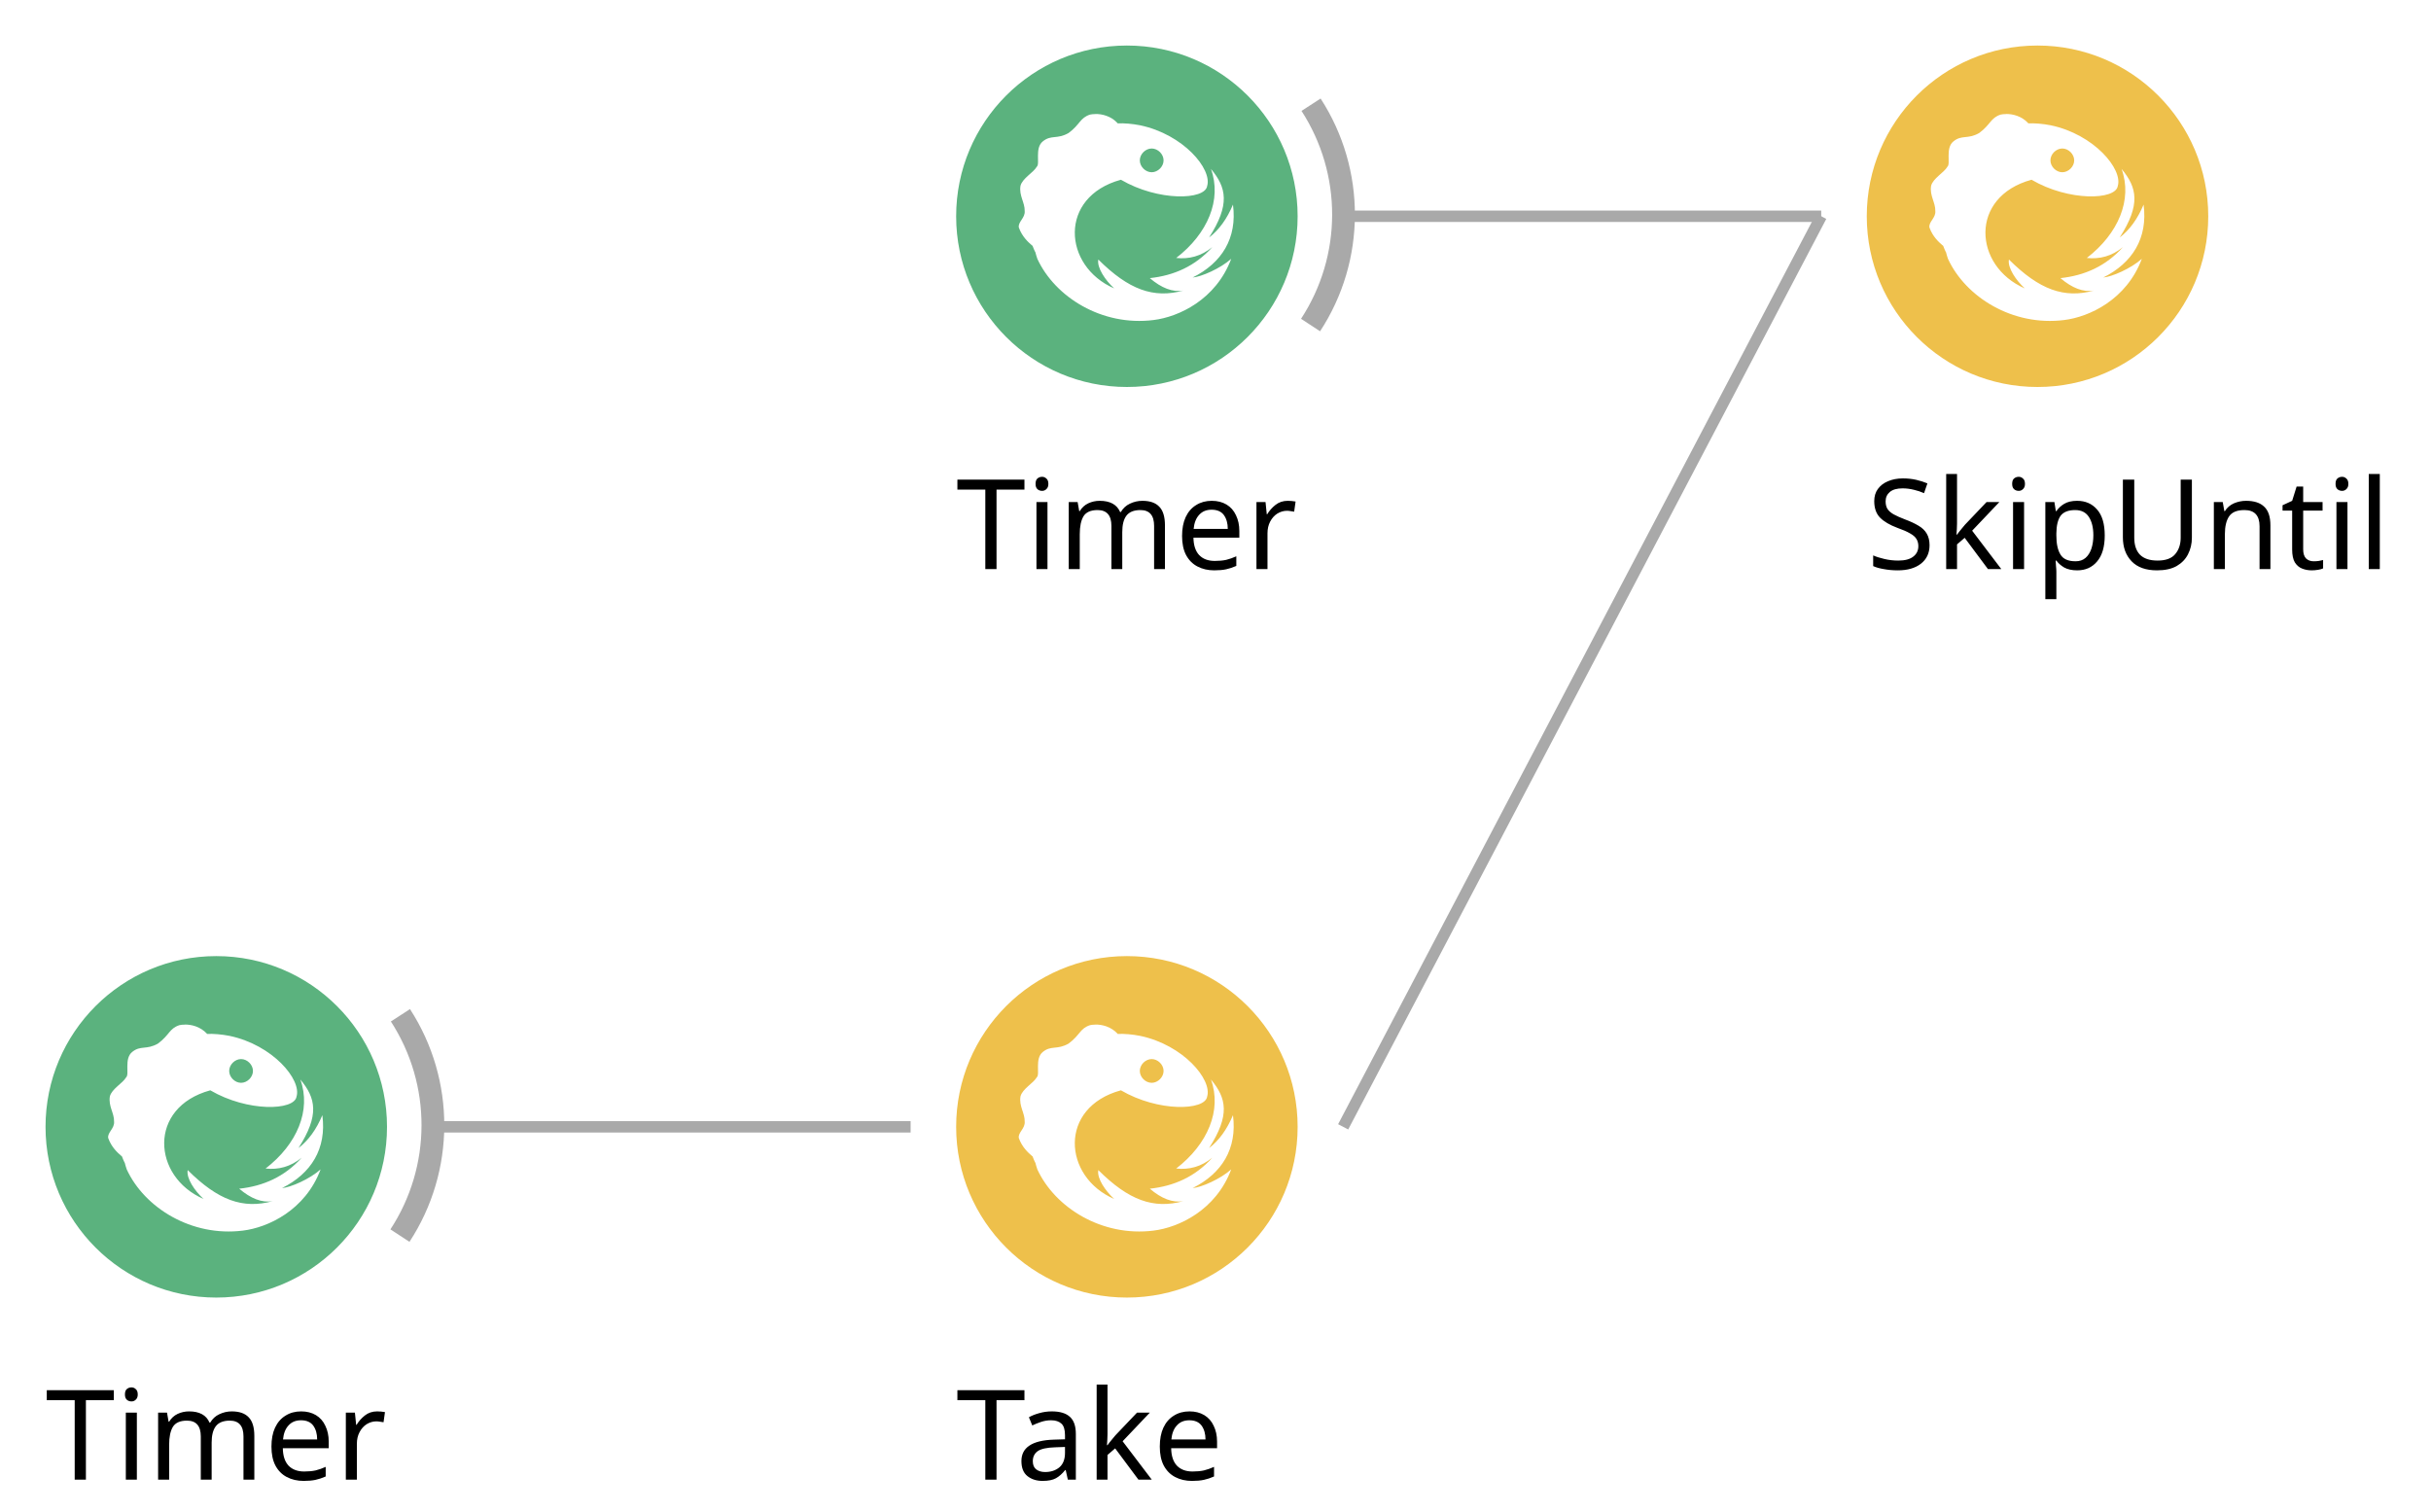
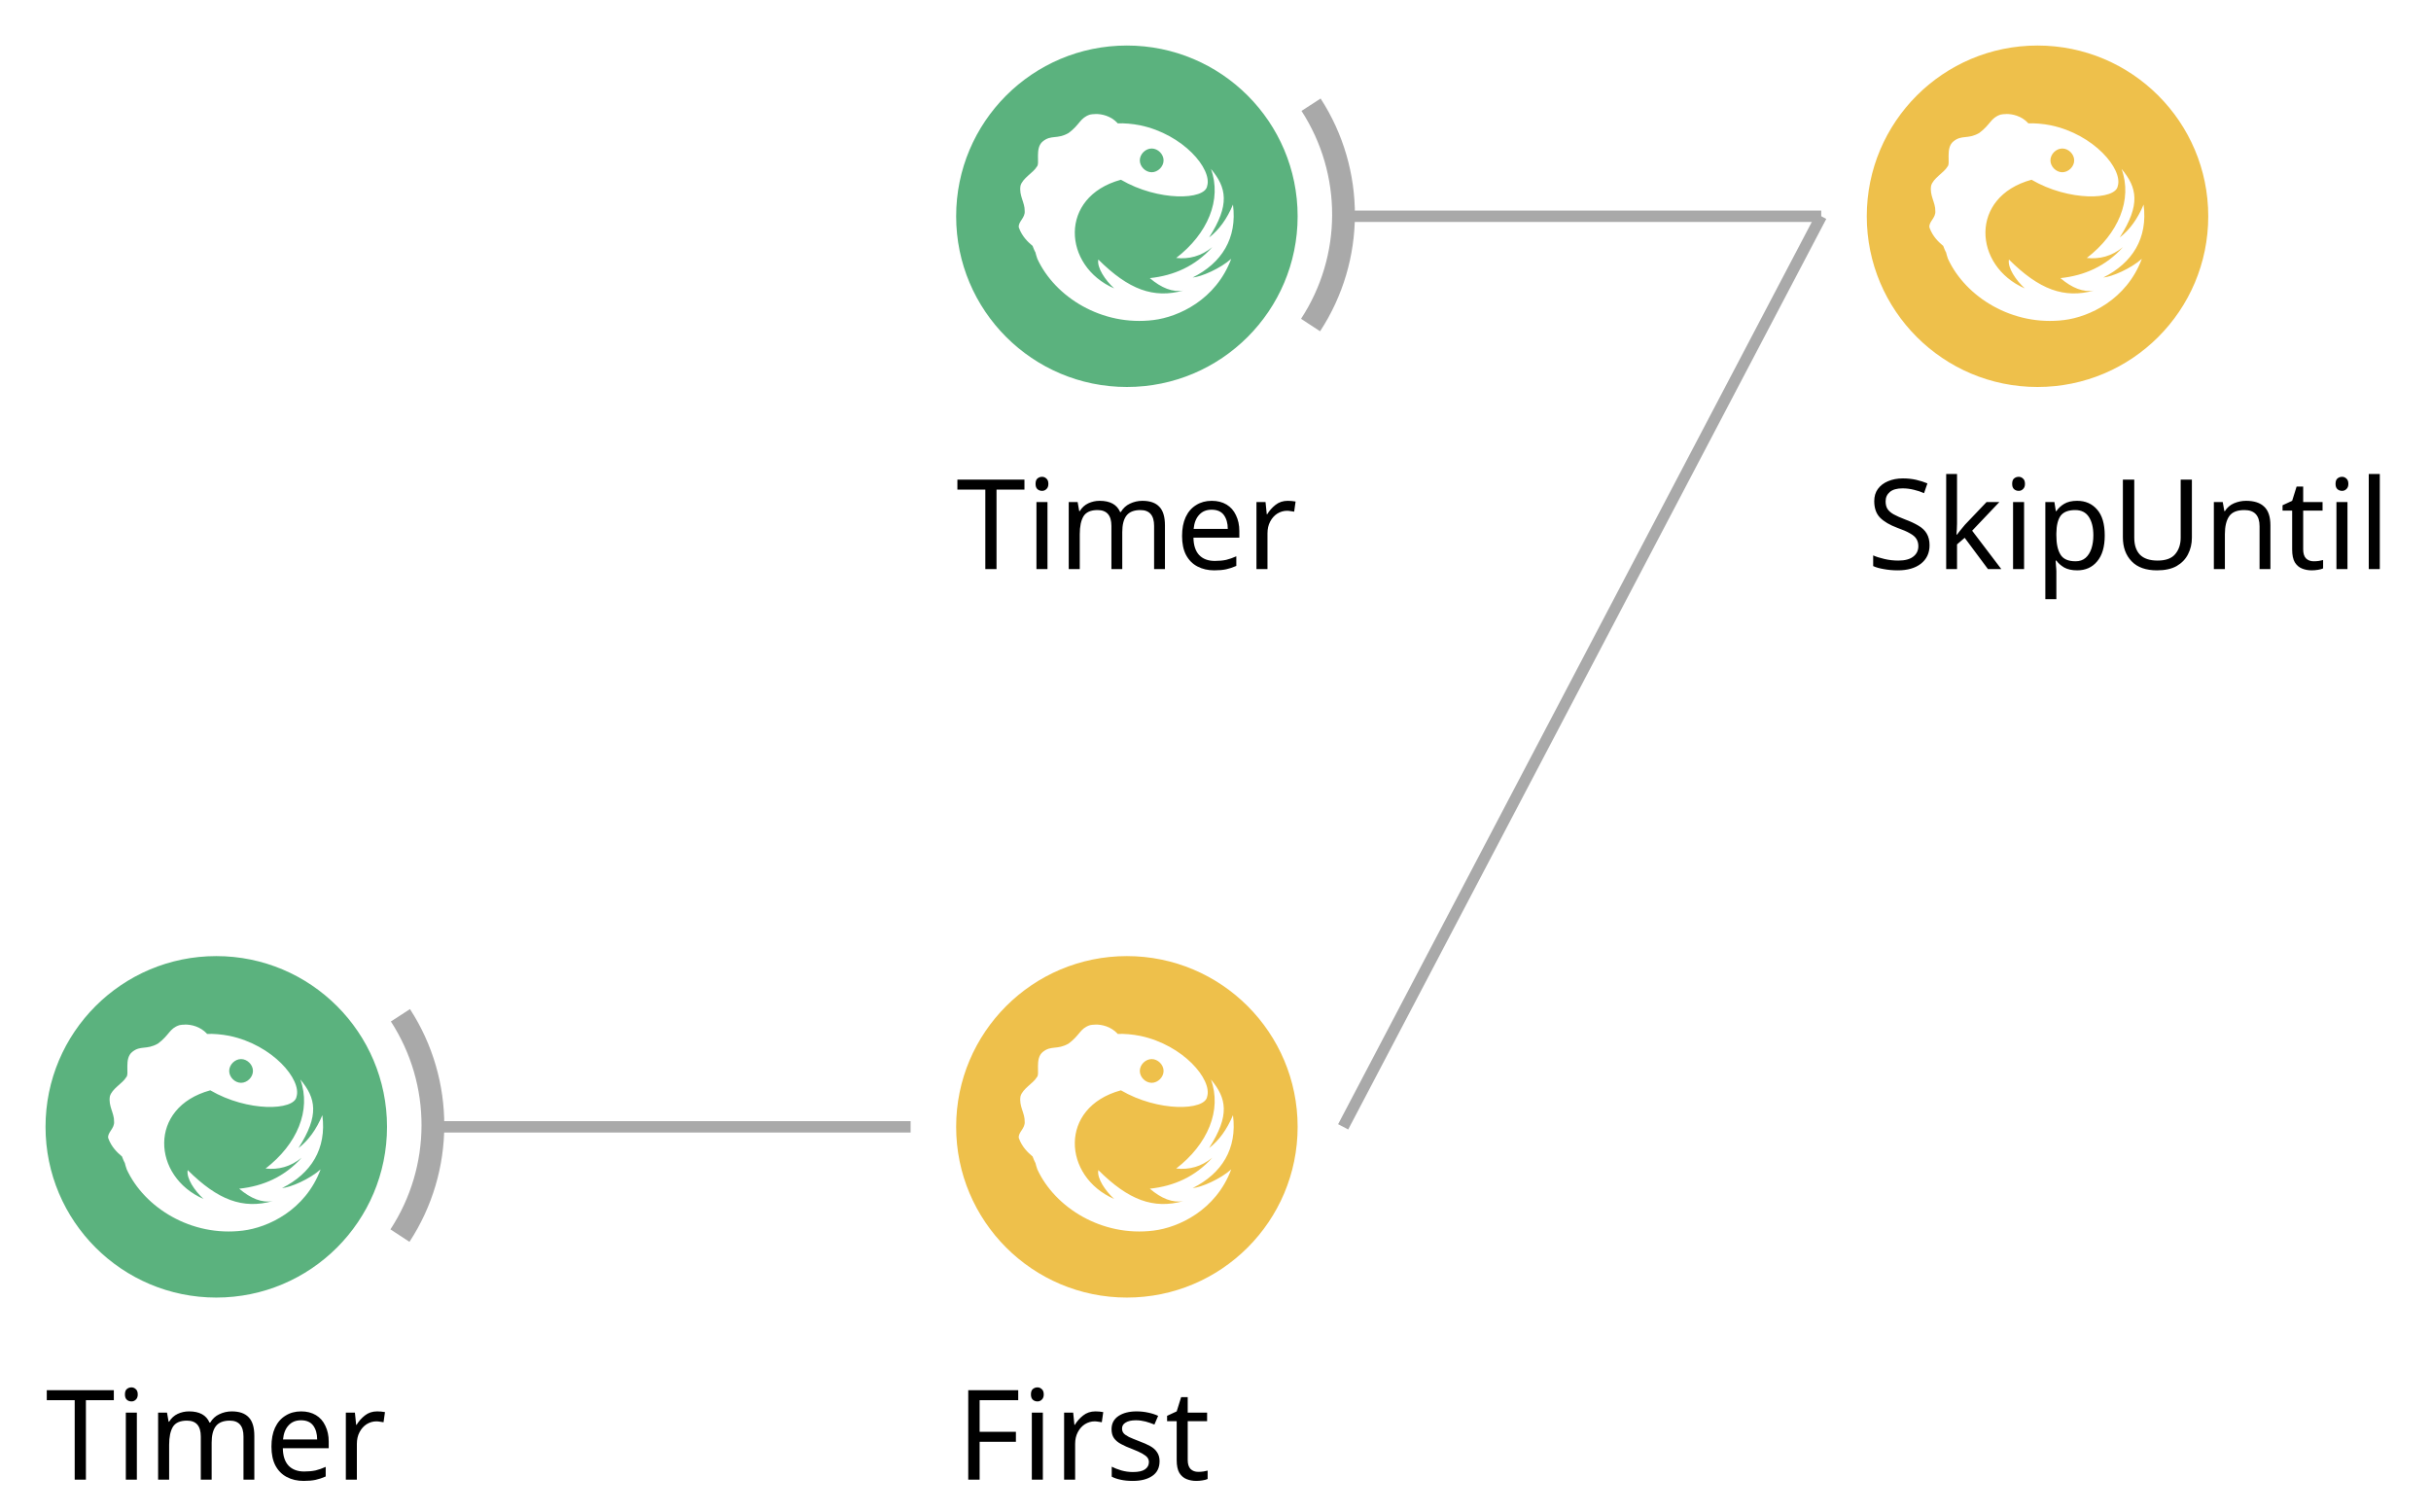
<svg xmlns="http://www.w3.org/2000/svg" width="213.569" height="132.825" id="SvgGdi_output">
  <style>text { fill: #000; } @media (prefers-color-scheme: dark) { text { fill: #eee; } }</style>
  <rect id="background" height="100.00%" style="fill:none;" width="100.00%" y="0.00" x="0.00" />
  <g style="shape-rendering:auto;" id="root_group">
    <line y1="19.00" style="stroke:rgb(169,169,169);fill:none;stroke-linecap:butt;stroke-miterlimit:9;opacity:1;stroke-width:1;stroke-linejoin:miter;" id="2" x2="160.00" y2="19.00" x1="118.00" />
    <line y1="99.00" style="stroke:rgb(169,169,169);fill:none;stroke-linecap:butt;stroke-miterlimit:9;opacity:1;stroke-width:1;stroke-linejoin:miter;" id="3" x2="160.00" y2="19.00" x1="118.00" />
    <line y1="99.00" style="stroke:rgb(169,169,169);fill:none;stroke-linecap:butt;stroke-miterlimit:9;opacity:1;stroke-width:1;stroke-linejoin:miter;" id="4" x2="80.00" y2="99.00" x1="38.00" />
    <ellipse id="37" cy="15.00" cx="15.00" transform="matrix(1.00 0.00 0.00 1.00 164.00 4.00 ) " rx="15.00" ry="15.00" style="stroke:none;opacity:1;fill:rgb(238,192,75);" />
    <path d="M 12.246 6.014 12.246 6.02 C 12.058 6.02 11.895 6.04 11.767 6.066 10.869 6.353 10.896 6.934 9.877 7.686 8.863 8.264 8.353 7.82 7.615 8.42 6.878 9.016 7.393 10.383 7.084 10.648 6.777 11.18 5.826 11.655 5.652 12.326 5.509 13.185 6.042 13.797 6.021 14.533 6.083 15.146 5.411 15.495 5.508 15.992 5.797 16.804 6.354 17.292 6.617 17.518 6.663 17.55 6.7 17.599 6.715 17.602 6.791 17.792 6.859 17.986 6.955 18.166 6.95 18.14 6.949 18.114 6.943 18.088 6.998 18.305 7.055 18.524 7.133 18.738 8.683 22.099 12.814 24.686 17.342 24.117 19.541 23.848 22.824 22.332 24.166 18.738 23.22 19.587 21.532 20.324 20.777 20.381 23.33 19.105 24.707 16.937 24.32 13.975 23.792 15.233 23.093 16.201 22.221 16.865 24.075 13.976 23.757 12.481 22.385 10.84 23.366 13.539 22.097 16.534 19.332 18.664 20.452 18.785 21.517 18.516 22.502 17.713 21.013 19.374 19.15 20.208 17.014 20.436 18.034 21.303 19.018 21.695 19.959 21.527 17.345 22.249 15.155 21.454 12.49 18.801 12.351 19.515 13.105 20.628 13.883 21.338 9.373 19.383 8.976 13.296 14.469 11.793 14.472 11.793 14.475 11.794 14.478 11.793 17.75 13.707 21.865 13.581 22.051 12.344 22.509 10.861 19.965 7.805 16.162 7.008 15.462 6.871 14.792 6.817 14.154 6.836 14.167 6.836 14.179 6.836 14.191 6.826 13.584 6.177 12.81 6.012 12.246 6.014 z M 17.178 9.047 C 17.724 9.047 18.223 9.544 18.223 10.09 18.223 10.636 17.724 11.133 17.178 11.133 16.632 11.133 16.135 10.636 16.135 10.09 16.135 9.544 16.632 9.047 17.178 9.047 z " style="stroke:none;fill-rule:evenodd;opacity:1;fill:rgb(255,255,255);" transform="matrix(1.00 0.00 0.00 1.00 164.00 4.00 ) " id="40" />
    <text id="41" transform="matrix(1.00 0.00 0.00 1.00 0.00 0.00 ) " x="164.00px" y="39.00px" style="stroke:none;clip-path:url(#43_text_clipper);font-family:Microsoft Sans Serif;font-size:8.25pt;opacity:1;">
      <tspan dy="8.25pt" id="45">SkipUntil</tspan>
    </text>
    <path d="M 31.179 5.2 C 34.998 11.092 34.981 18.682 31.136 24.557 " style="stroke:rgb(169,169,169);fill:none;stroke-linecap:butt;stroke-miterlimit:9;opacity:1;stroke-width:2;stroke-linejoin:miter;" transform="matrix(1.00 0.00 0.00 1.00 84.00 4.00 ) " id="50" />
    <ellipse id="51" cy="15.00" cx="15.00" transform="matrix(1.00 0.00 0.00 1.00 84.00 4.00 ) " rx="15.00" ry="15.00" style="stroke:none;opacity:1;fill:rgb(91,178,126);" />
    <path d="M 12.246 6.014 12.246 6.02 C 12.058 6.02 11.895 6.04 11.767 6.066 10.869 6.353 10.896 6.934 9.877 7.686 8.863 8.264 8.353 7.82 7.615 8.42 6.878 9.016 7.393 10.383 7.084 10.648 6.777 11.18 5.826 11.655 5.652 12.326 5.509 13.185 6.042 13.797 6.021 14.533 6.083 15.146 5.411 15.495 5.508 15.992 5.797 16.804 6.354 17.292 6.617 17.518 6.663 17.55 6.7 17.599 6.715 17.602 6.791 17.792 6.859 17.986 6.955 18.166 6.95 18.14 6.949 18.114 6.943 18.088 6.998 18.305 7.055 18.524 7.133 18.738 8.683 22.099 12.814 24.686 17.342 24.117 19.541 23.848 22.824 22.332 24.166 18.738 23.22 19.587 21.532 20.324 20.777 20.381 23.33 19.105 24.707 16.937 24.32 13.975 23.792 15.233 23.093 16.201 22.221 16.865 24.075 13.976 23.757 12.481 22.385 10.84 23.366 13.539 22.097 16.534 19.332 18.664 20.452 18.785 21.517 18.516 22.502 17.713 21.013 19.374 19.15 20.208 17.014 20.436 18.034 21.303 19.018 21.695 19.959 21.527 17.345 22.249 15.155 21.454 12.49 18.801 12.351 19.515 13.105 20.628 13.883 21.338 9.373 19.383 8.976 13.296 14.469 11.793 14.472 11.793 14.475 11.794 14.478 11.793 17.75 13.707 21.865 13.581 22.051 12.344 22.509 10.861 19.965 7.805 16.162 7.008 15.462 6.871 14.792 6.817 14.154 6.836 14.167 6.836 14.179 6.836 14.191 6.826 13.584 6.177 12.81 6.012 12.246 6.014 z M 17.178 9.047 C 17.724 9.047 18.223 9.544 18.223 10.09 18.223 10.636 17.724 11.133 17.178 11.133 16.632 11.133 16.135 10.636 16.135 10.09 16.135 9.544 16.632 9.047 17.178 9.047 z " style="stroke:none;fill-rule:evenodd;opacity:1;fill:rgb(255,255,255);" transform="matrix(1.00 0.00 0.00 1.00 84.00 4.00 ) " id="52" />
    <text id="53" transform="matrix(1.00 0.00 0.00 1.00 0.00 0.00 ) " x="84.00px" y="39.00px" style="stroke:none;clip-path:url(#55_text_clipper);font-family:Microsoft Sans Serif;font-size:8.25pt;opacity:1;">
      <tspan dy="8.25pt" id="57">Timer</tspan>
    </text>
    <ellipse id="59" cy="15.00" cx="15.00" transform="matrix(1.00 0.00 0.00 1.00 84.00 84.00 ) " rx="15.00" ry="15.00" style="stroke:none;opacity:1;fill:rgb(238,192,75);" />
    <path d="M 12.246 6.014 12.246 6.02 C 12.058 6.02 11.895 6.04 11.767 6.066 10.869 6.353 10.896 6.934 9.877 7.686 8.863 8.264 8.353 7.82 7.615 8.42 6.878 9.016 7.393 10.383 7.084 10.648 6.777 11.18 5.826 11.655 5.652 12.326 5.509 13.185 6.042 13.797 6.021 14.533 6.083 15.146 5.411 15.495 5.508 15.992 5.797 16.804 6.354 17.292 6.617 17.518 6.663 17.55 6.7 17.599 6.715 17.602 6.791 17.792 6.859 17.986 6.955 18.166 6.95 18.14 6.949 18.114 6.943 18.088 6.998 18.305 7.055 18.524 7.133 18.738 8.683 22.099 12.814 24.686 17.342 24.117 19.541 23.848 22.824 22.332 24.166 18.738 23.22 19.587 21.532 20.324 20.777 20.381 23.33 19.105 24.707 16.937 24.32 13.975 23.792 15.233 23.093 16.201 22.221 16.865 24.075 13.976 23.757 12.481 22.385 10.84 23.366 13.539 22.097 16.534 19.332 18.664 20.452 18.785 21.517 18.516 22.502 17.713 21.013 19.374 19.15 20.208 17.014 20.436 18.034 21.303 19.018 21.695 19.959 21.527 17.345 22.249 15.155 21.454 12.49 18.801 12.351 19.515 13.105 20.628 13.883 21.338 9.373 19.383 8.976 13.296 14.469 11.793 14.472 11.793 14.475 11.794 14.478 11.793 17.75 13.707 21.865 13.581 22.051 12.344 22.509 10.861 19.965 7.805 16.162 7.008 15.462 6.871 14.792 6.817 14.154 6.836 14.167 6.836 14.179 6.836 14.191 6.826 13.584 6.177 12.81 6.012 12.246 6.014 z M 17.178 9.047 C 17.724 9.047 18.223 9.544 18.223 10.09 18.223 10.636 17.724 11.133 17.178 11.133 16.632 11.133 16.135 10.636 16.135 10.09 16.135 9.544 16.632 9.047 17.178 9.047 z " style="stroke:none;fill-rule:evenodd;opacity:1;fill:rgb(255,255,255);" transform="matrix(1.00 0.00 0.00 1.00 84.00 84.00 ) " id="60" />
    <text id="61" transform="matrix(1.00 0.00 0.00 1.00 0.00 0.00 ) " x="84.00px" y="119.00px" style="stroke:none;clip-path:url(#63_text_clipper);font-family:Microsoft Sans Serif;font-size:8.25pt;opacity:1;">
-       <tspan dy="8.25pt" id="65">Take</tspan>
+       <tspan dy="8.25pt" id="65">First</tspan>
    </text>
    <path d="M 31.179 5.2 C 34.998 11.092 34.981 18.682 31.136 24.557 " style="stroke:rgb(169,169,169);fill:none;stroke-linecap:butt;stroke-miterlimit:9;opacity:1;stroke-width:2;stroke-linejoin:miter;" transform="matrix(1.00 0.00 0.00 1.00 4.00 84.00 ) " id="67" />
    <ellipse id="68" cy="15.00" cx="15.00" transform="matrix(1.00 0.00 0.00 1.00 4.00 84.00 ) " rx="15.00" ry="15.00" style="stroke:none;opacity:1;fill:rgb(91,178,126);" />
    <path d="M 12.246 6.014 12.246 6.02 C 12.058 6.02 11.895 6.04 11.767 6.066 10.869 6.353 10.896 6.934 9.877 7.686 8.863 8.264 8.353 7.82 7.615 8.42 6.878 9.016 7.393 10.383 7.084 10.648 6.777 11.18 5.826 11.655 5.652 12.326 5.509 13.185 6.042 13.797 6.021 14.533 6.083 15.146 5.411 15.495 5.508 15.992 5.797 16.804 6.354 17.292 6.617 17.518 6.663 17.55 6.7 17.599 6.715 17.602 6.791 17.792 6.859 17.986 6.955 18.166 6.95 18.14 6.949 18.114 6.943 18.088 6.998 18.305 7.055 18.524 7.133 18.738 8.683 22.099 12.814 24.686 17.342 24.117 19.541 23.848 22.824 22.332 24.166 18.738 23.22 19.587 21.532 20.324 20.777 20.381 23.33 19.105 24.707 16.937 24.32 13.975 23.792 15.233 23.093 16.201 22.221 16.865 24.075 13.976 23.757 12.481 22.385 10.84 23.366 13.539 22.097 16.534 19.332 18.664 20.452 18.785 21.517 18.516 22.502 17.713 21.013 19.374 19.15 20.208 17.014 20.436 18.034 21.303 19.018 21.695 19.959 21.527 17.345 22.249 15.155 21.454 12.49 18.801 12.351 19.515 13.105 20.628 13.883 21.338 9.373 19.383 8.976 13.296 14.469 11.793 14.472 11.793 14.475 11.794 14.478 11.793 17.75 13.707 21.865 13.581 22.051 12.344 22.509 10.861 19.965 7.805 16.162 7.008 15.462 6.871 14.792 6.817 14.154 6.836 14.167 6.836 14.179 6.836 14.191 6.826 13.584 6.177 12.81 6.012 12.246 6.014 z M 17.178 9.047 C 17.724 9.047 18.223 9.544 18.223 10.09 18.223 10.636 17.724 11.133 17.178 11.133 16.632 11.133 16.135 10.636 16.135 10.09 16.135 9.544 16.632 9.047 17.178 9.047 z " style="stroke:none;fill-rule:evenodd;opacity:1;fill:rgb(255,255,255);" transform="matrix(1.00 0.00 0.00 1.00 4.00 84.00 ) " id="69" />
    <text id="70" transform="matrix(1.00 0.00 0.00 1.00 0.00 0.00 ) " x="4.00px" y="119.00px" style="stroke:none;clip-path:url(#72_text_clipper);font-family:Microsoft Sans Serif;font-size:8.25pt;opacity:1;">
      <tspan dy="8.25pt" id="74">Timer</tspan>
    </text>
  </g>
  <defs id="clips_hatches_and_gradients">
    <clipPath id="43_text_clipper">
      <rect x="164.00" y="39.00" width="48.57" height="13.83" id="44" />
    </clipPath>
    <clipPath id="55_text_clipper">
      <rect x="84.00" y="39.00" width="32.68" height="13.83" id="56" />
    </clipPath>
    <clipPath id="63_text_clipper">
-       <rect x="84.00" y="119.00" width="28.86" height="13.83" id="64" />
+       <rect x="84.00" y="119.00" width="25.76" height="13.83" id="64" />
    </clipPath>
    <clipPath id="72_text_clipper">
      <rect x="4.00" y="119.00" width="32.68" height="13.83" id="73" />
    </clipPath>
  </defs>
</svg>
